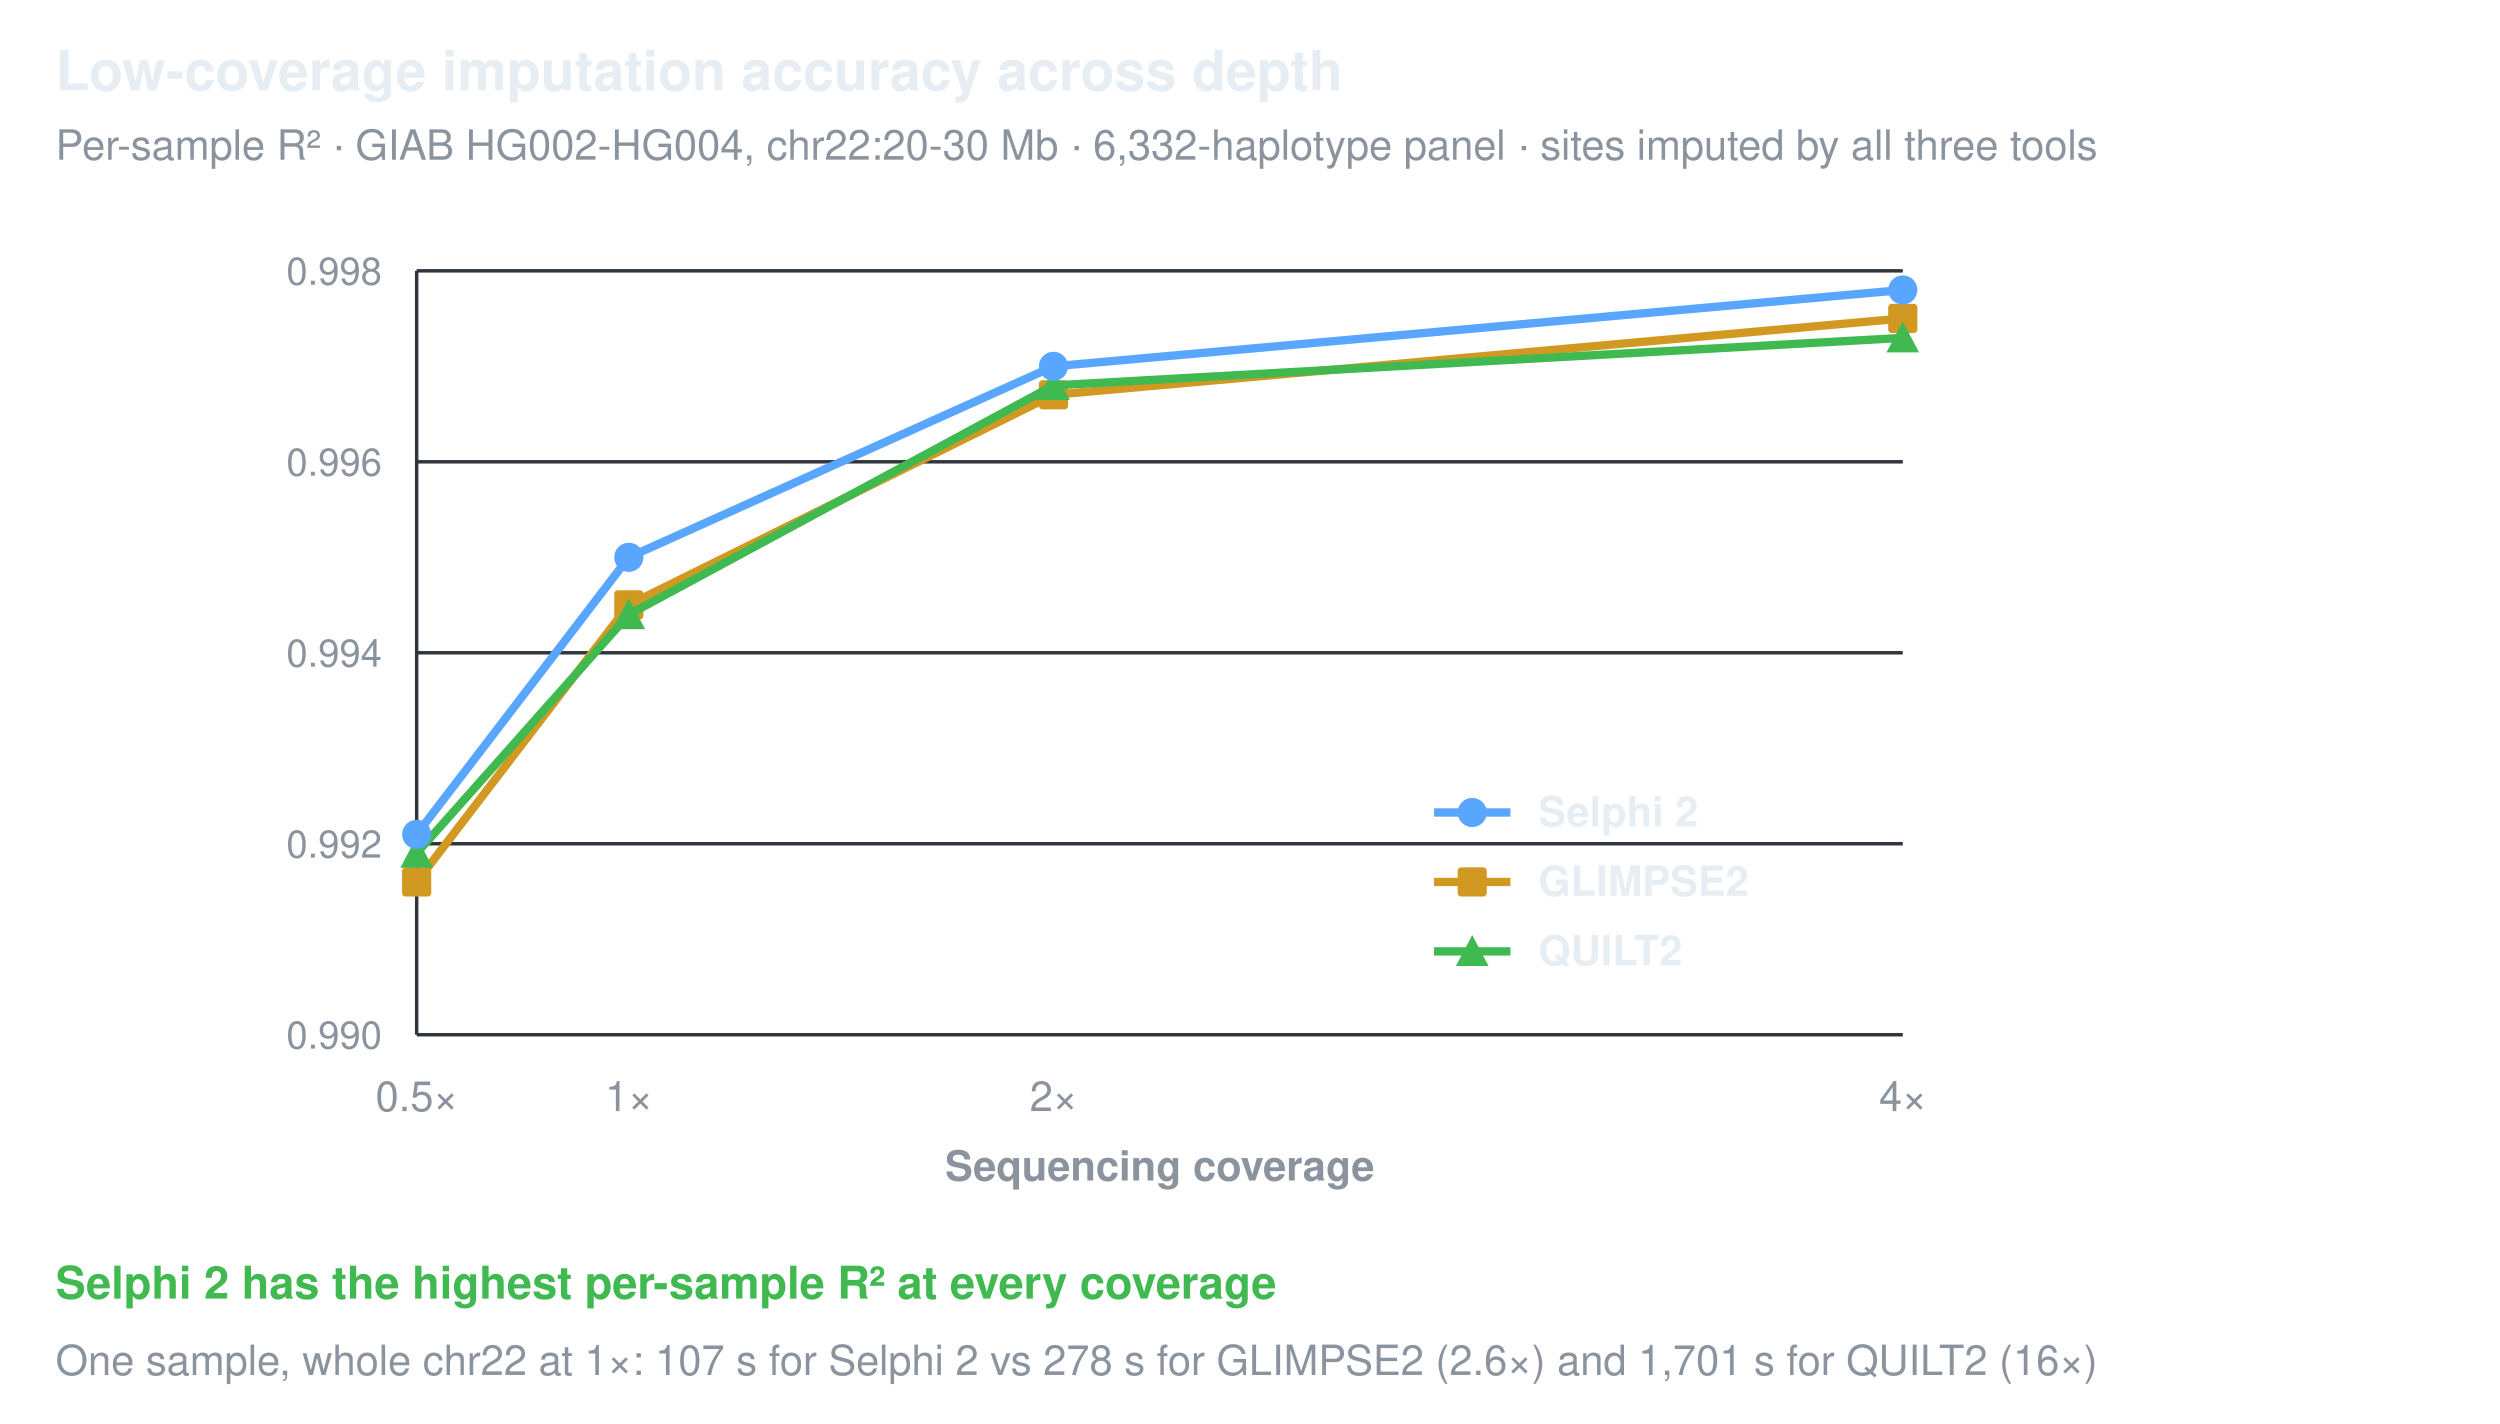
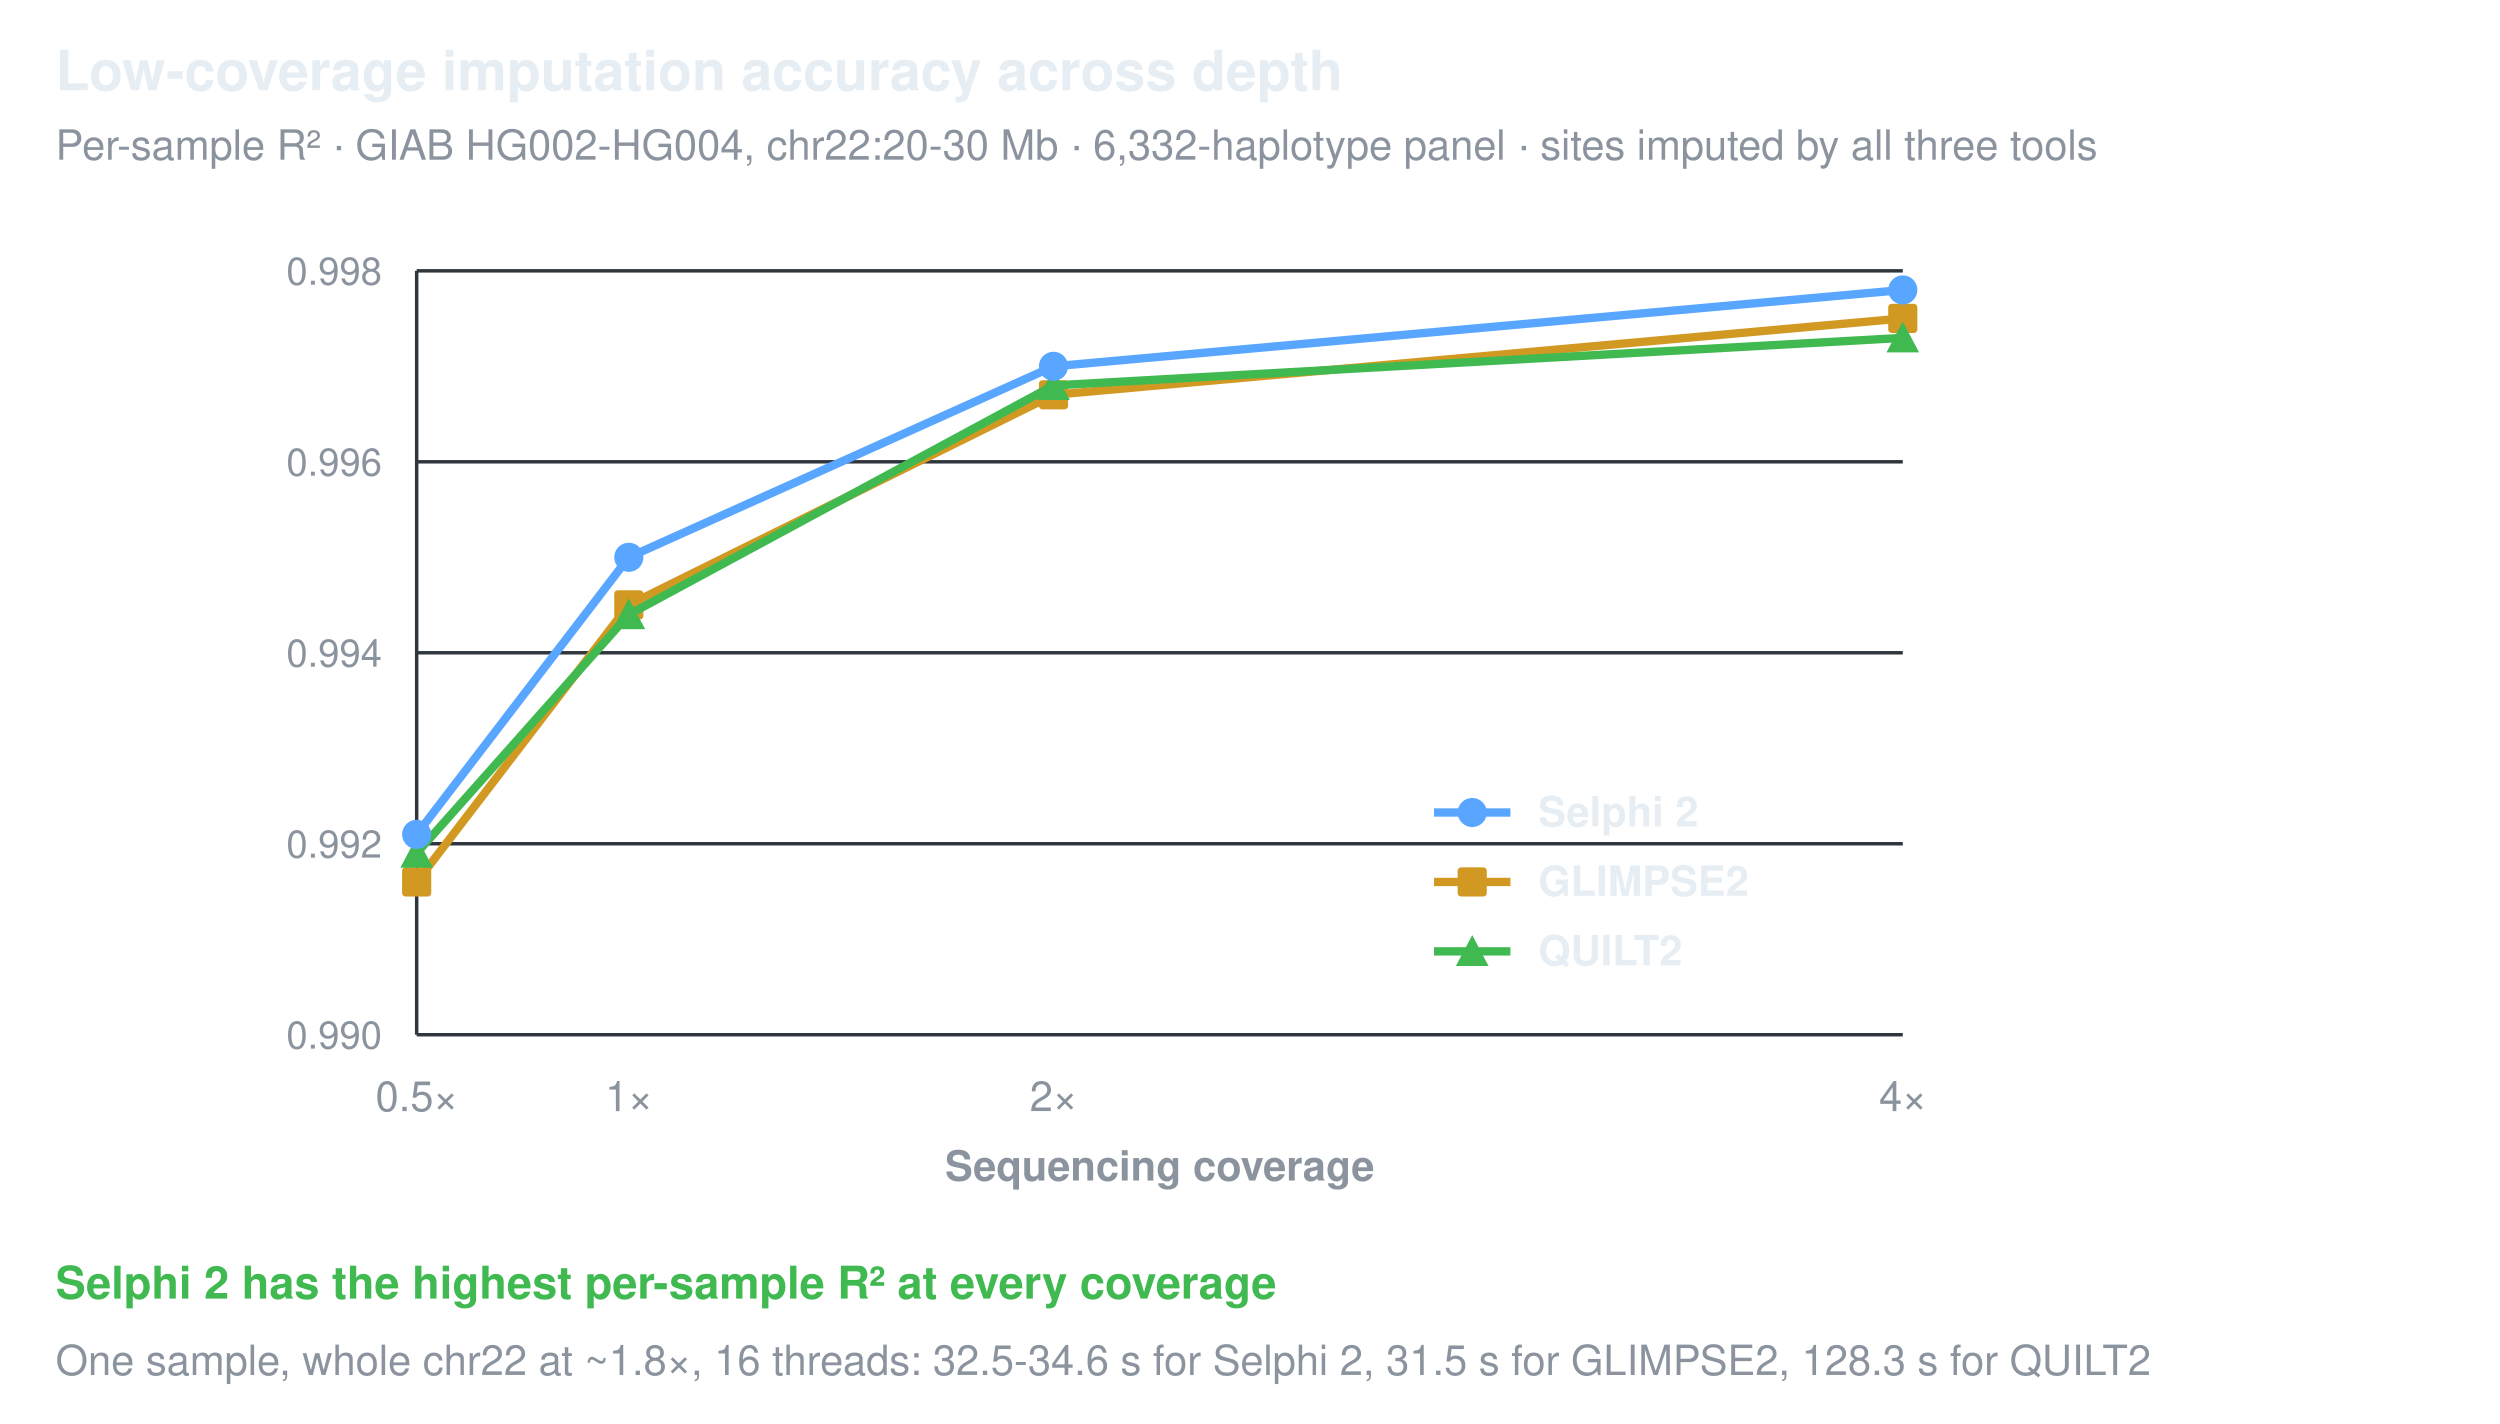
<svg xmlns="http://www.w3.org/2000/svg" viewBox="0 0 720 410" font-family="-apple-system, BlinkMacSystemFont, 'Segoe UI', Helvetica, Arial, sans-serif">
  <text x="16" y="26" fill="#e6edf3" font-size="16" font-weight="700">Low-coverage imputation accuracy across depth</text>
  <text x="16" y="46" fill="#8b949e" font-size="12">Per-sample R² · GIAB HG002-HG004, chr22:20-30 Mb · 6,332-haplotype panel · sites imputed by all three tools</text>
  <line x1="120" y1="298.0" x2="548" y2="298.0" stroke="#30363d" stroke-width="1" />
  <text x="110" y="302.0" text-anchor="end" fill="#8b949e" font-size="11">0.990</text>
  <line x1="120" y1="243.0" x2="548" y2="243.0" stroke="#30363d" stroke-width="1" />
  <text x="110" y="247.0" text-anchor="end" fill="#8b949e" font-size="11">0.992</text>
  <line x1="120" y1="188.0" x2="548" y2="188.0" stroke="#30363d" stroke-width="1" />
  <text x="110" y="192.0" text-anchor="end" fill="#8b949e" font-size="11">0.994</text>
  <line x1="120" y1="133.0" x2="548" y2="133.0" stroke="#30363d" stroke-width="1" />
  <text x="110" y="137.0" text-anchor="end" fill="#8b949e" font-size="11">0.996</text>
  <line x1="120" y1="78.0" x2="548" y2="78.0" stroke="#30363d" stroke-width="1" />
  <text x="110" y="82.0" text-anchor="end" fill="#8b949e" font-size="11">0.998</text>
  <text x="120.0" y="320" text-anchor="middle" fill="#8b949e" font-size="12">0.5×</text>
  <text x="181.1" y="320" text-anchor="middle" fill="#8b949e" font-size="12">1×</text>
  <text x="303.4" y="320" text-anchor="middle" fill="#8b949e" font-size="12">2×</text>
  <text x="548.0" y="320" text-anchor="middle" fill="#8b949e" font-size="12">4×</text>
  <text x="334.0" y="340" text-anchor="middle" fill="#8b949e" font-size="12" font-weight="600">Sequencing coverage</text>
  <line x1="120" y1="78" x2="120" y2="298" stroke="#30363d" stroke-width="1" />
  <polyline points="120.0,254.0 181.1,174.2 303.4,113.7 548.0,91.7" fill="none" stroke="#d29922" stroke-width="2.4" />
  <rect x="115.8" y="249.8" width="8.4" height="8.4" rx="1" fill="#d29922" />
  <rect x="176.9" y="170.0" width="8.4" height="8.4" rx="1" fill="#d29922" />
  <rect x="299.2" y="109.5" width="8.4" height="8.4" rx="1" fill="#d29922" />
  <rect x="543.8" y="87.5" width="8.4" height="8.4" rx="1" fill="#d29922" />
  <polyline points="120.0,245.7 181.1,177.0 303.4,111.0 548.0,97.3" fill="none" stroke="#3fb950" stroke-width="2.4" />
  <polygon points="120.0,241.0 115.3,249.9 124.7,249.9" fill="#3fb950" />
  <polygon points="181.1,172.3 176.4,181.2 185.8,181.2" fill="#3fb950" />
  <polygon points="303.4,106.3 298.7,115.2 308.1,115.2" fill="#3fb950" />
  <polygon points="548.0,92.6 543.3,101.5 552.7,101.5" fill="#3fb950" />
  <polyline points="120.0,240.3 181.1,160.5 303.4,105.5 548.0,83.5" fill="none" stroke="#58a6ff" stroke-width="2.4" />
  <circle cx="120.0" cy="240.3" r="4.2" fill="#58a6ff" />
  <circle cx="181.1" cy="160.5" r="4.2" fill="#58a6ff" />
  <circle cx="303.4" cy="105.5" r="4.2" fill="#58a6ff" />
  <circle cx="548.0" cy="83.5" r="4.2" fill="#58a6ff" />
  <line x1="413" y1="234" x2="435" y2="234" stroke="#58a6ff" stroke-width="2.4" />
  <circle cx="424.0" cy="234.0" r="4.2" fill="#58a6ff" />
  <text x="443" y="238" fill="#e6edf3" font-size="12" font-weight="600">Selphi 2</text>
  <line x1="413" y1="254" x2="435" y2="254" stroke="#d29922" stroke-width="2.4" />
  <rect x="419.8" y="249.8" width="8.4" height="8.4" rx="1" fill="#d29922" />
  <text x="443" y="258" fill="#e6edf3" font-size="12" font-weight="600">GLIMPSE2</text>
  <line x1="413" y1="274" x2="435" y2="274" stroke="#3fb950" stroke-width="2.4" />
  <polygon points="424.0,269.3 419.3,278.2 428.7,278.2" fill="#3fb950" />
  <text x="443" y="278" fill="#e6edf3" font-size="12" font-weight="600">QUILT2</text>
  <text x="16" y="374" fill="#3fb950" font-size="13" font-weight="700">Selphi 2 has the highest per-sample R² at every coverage</text>
-   <text x="16" y="396" fill="#8b949e" font-size="12">One sample, whole chr22 at 1×: 107 s for Selphi 2 vs 278 s for GLIMPSE2 (2.6×) and 1,701 s for QUILT2 (16×)</text>
+   <text x="16" y="396" fill="#8b949e" font-size="12">One sample, whole chr22 at ~1.8×, 16 threads: 32.5-34.6 s for Selphi 2, 31.5 s for GLIMPSE2, 128.3 s for QUILT2</text>
</svg>
